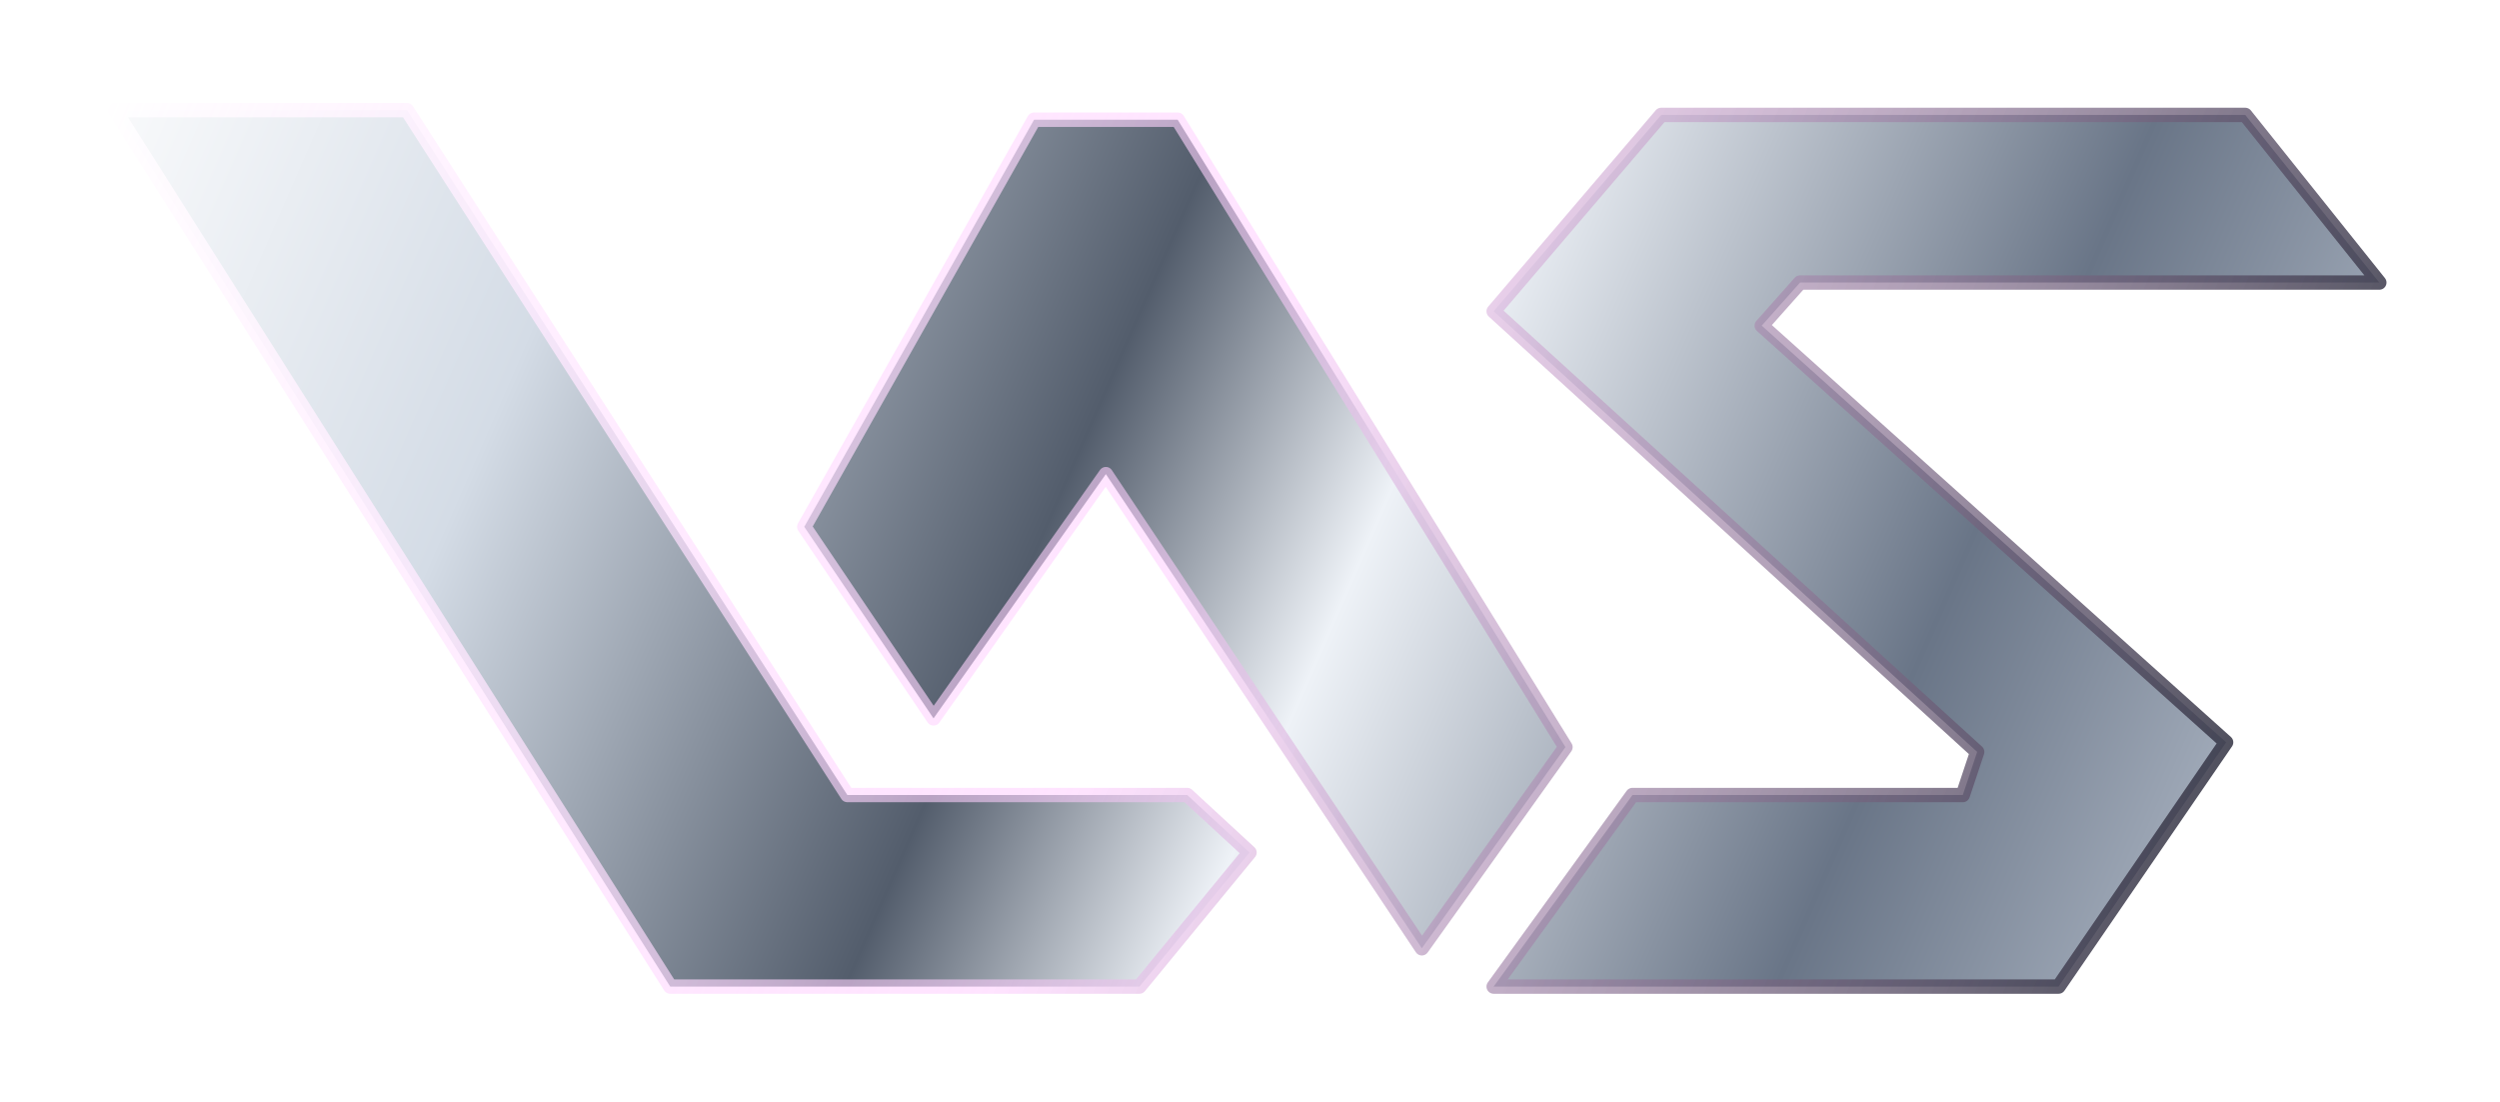
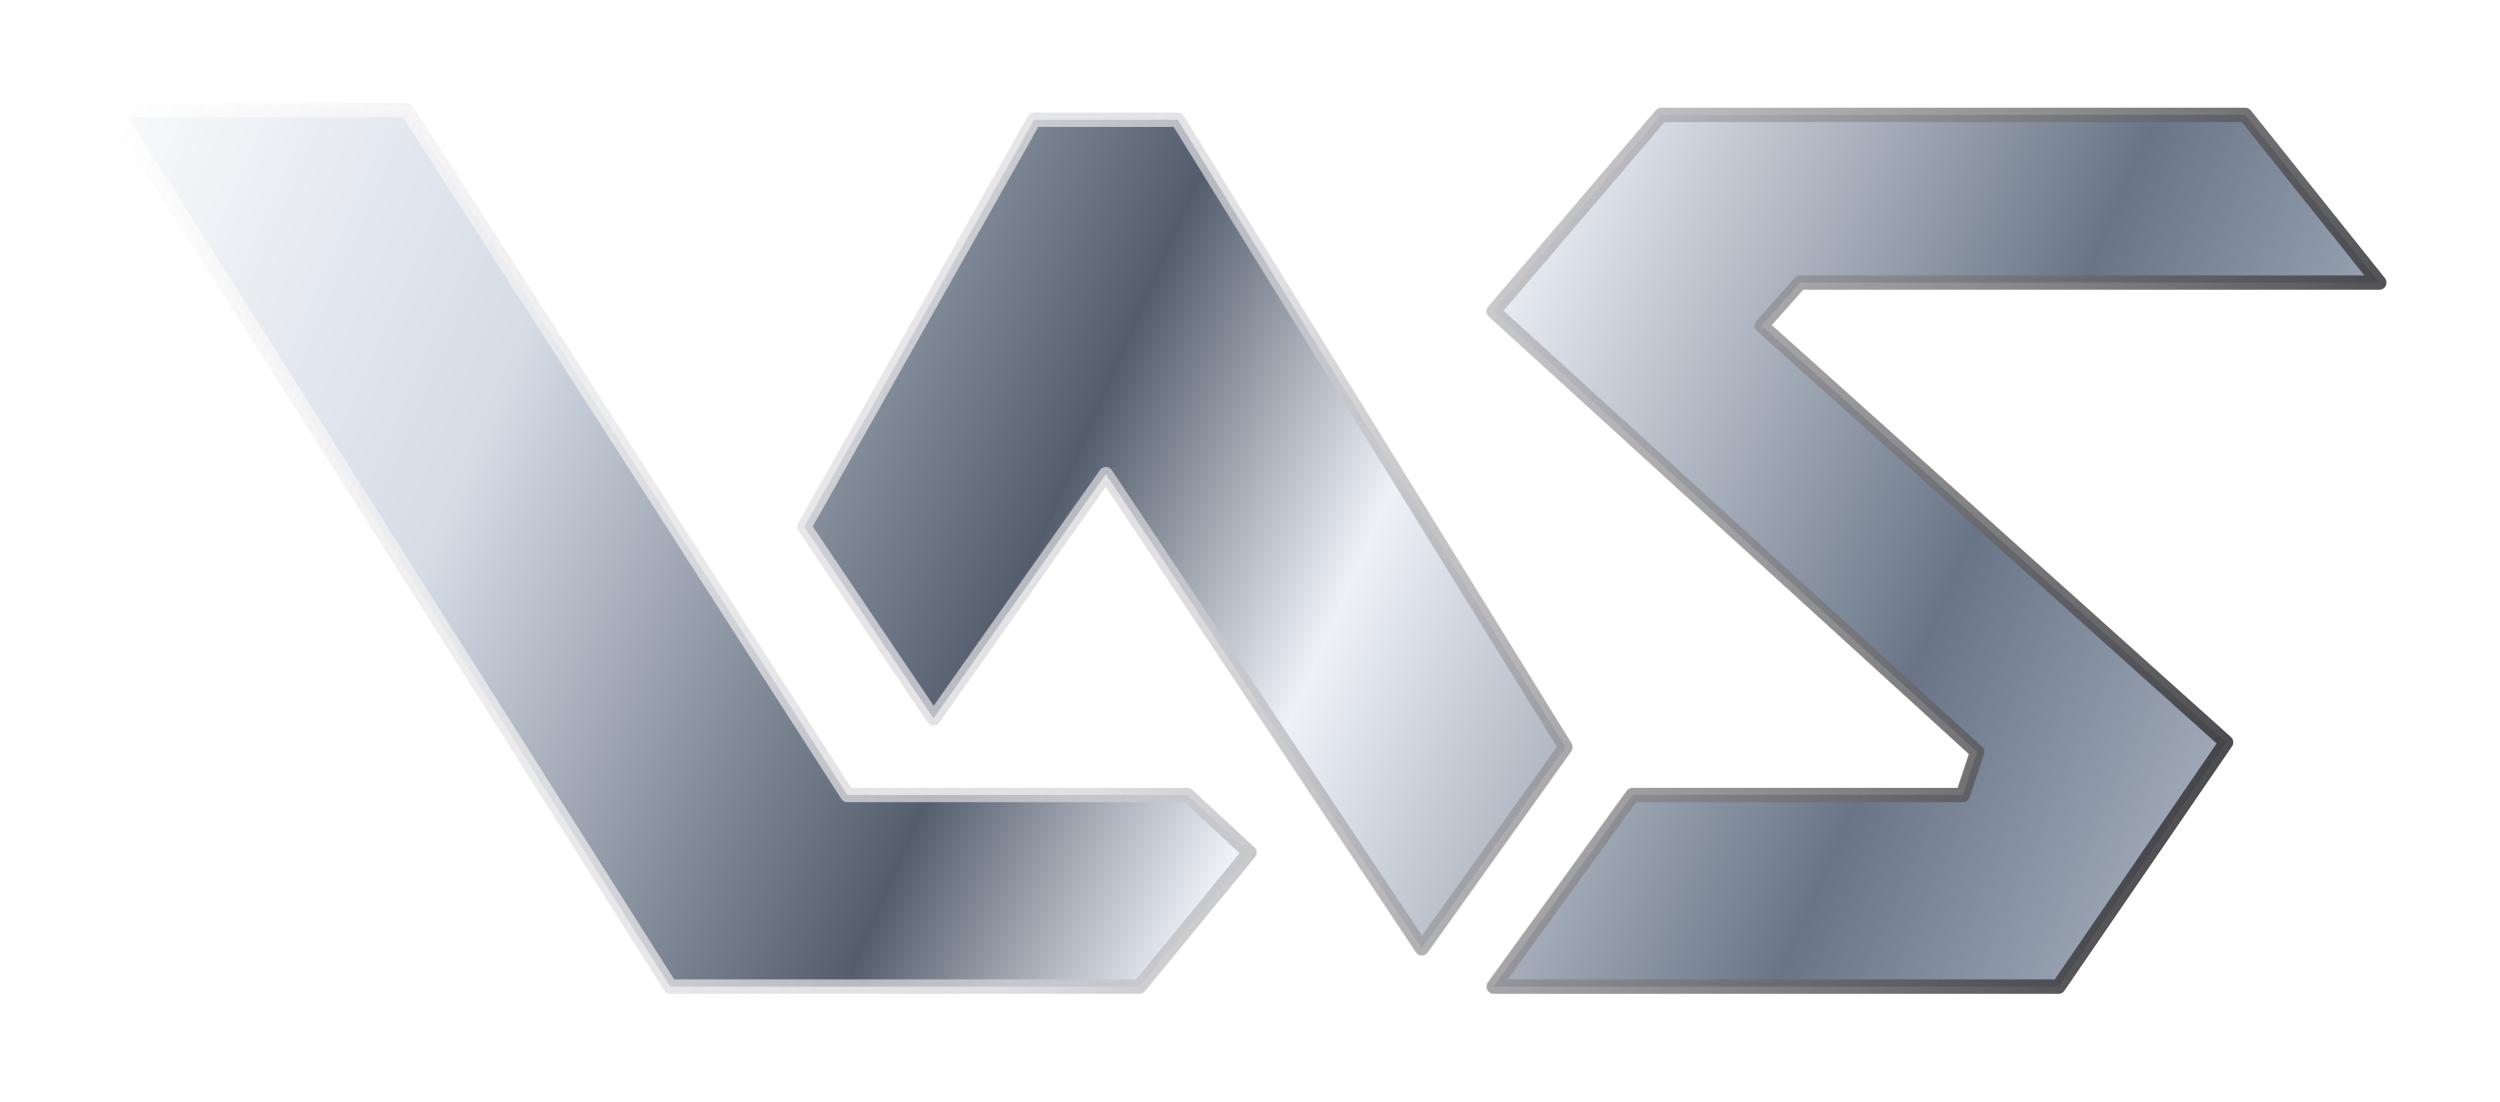
<svg xmlns="http://www.w3.org/2000/svg" viewBox="248 158 522 230" fill="none" role="img" aria-label="WynxSol WS Monogram">
  <defs>
    <linearGradient id="wynxChromeGrad" x1="260" y1="165" x2="740" y2="375" gradientUnits="userSpaceOnUse">
      <stop offset="0%" stop-color="#FFFFFF" />
      <stop offset="22%" stop-color="#D4DCE6" />
      <stop offset="44%" stop-color="#535D6C" />
      <stop offset="56%" stop-color="#EEF2F7" />
      <stop offset="78%" stop-color="#697587" />
      <stop offset="100%" stop-color="#C8D0DC" />
    </linearGradient>
    <linearGradient id="wynxEdgeSheen" x1="270" y1="175" x2="720" y2="365" gradientUnits="userSpaceOnUse">
-       <stop offset="0%" stop-color="#FFFFFF" stop-opacity="0.95" />
-       <stop offset="50%" stop-color="#FFCDFF" stop-opacity="0.55" />
-       <stop offset="100%" stop-color="#1E2430" stop-opacity="0.9" />
+       <stop offset="0%" stop-color="#FFFFFF" stop-opacity="0.96" />
+       <stop offset="50%" stop-color="#D4D4D8" stop-opacity="0.72" />
+       <stop offset="100%" stop-color="#27272A" stop-opacity="0.92" />
    </linearGradient>
  </defs>
  <path d="M 272 181 L 333 181 L 425 324 L 496 324 L 509 336 L 486 364 L 388 364 Z" fill="url(#wynxChromeGrad)" stroke="url(#wynxEdgeSheen)" stroke-width="3" stroke-linejoin="round" />
  <path d="M 416 268 L 464 183 L 494 183 L 575 314 L 545 356 L 479 257 L 443 308 Z" fill="url(#wynxChromeGrad)" stroke="url(#wynxEdgeSheen)" stroke-width="3" stroke-linejoin="round" />
  <path d="M 595 182 L 717 182 L 745 217 L 624 217 L 616 226 L 713 313 L 678 364 L 560 364 L 589 324 L 658 324 L 661 315 L 560 223 Z" fill="url(#wynxChromeGrad)" stroke="url(#wynxEdgeSheen)" stroke-width="3" stroke-linejoin="round" />
</svg>
